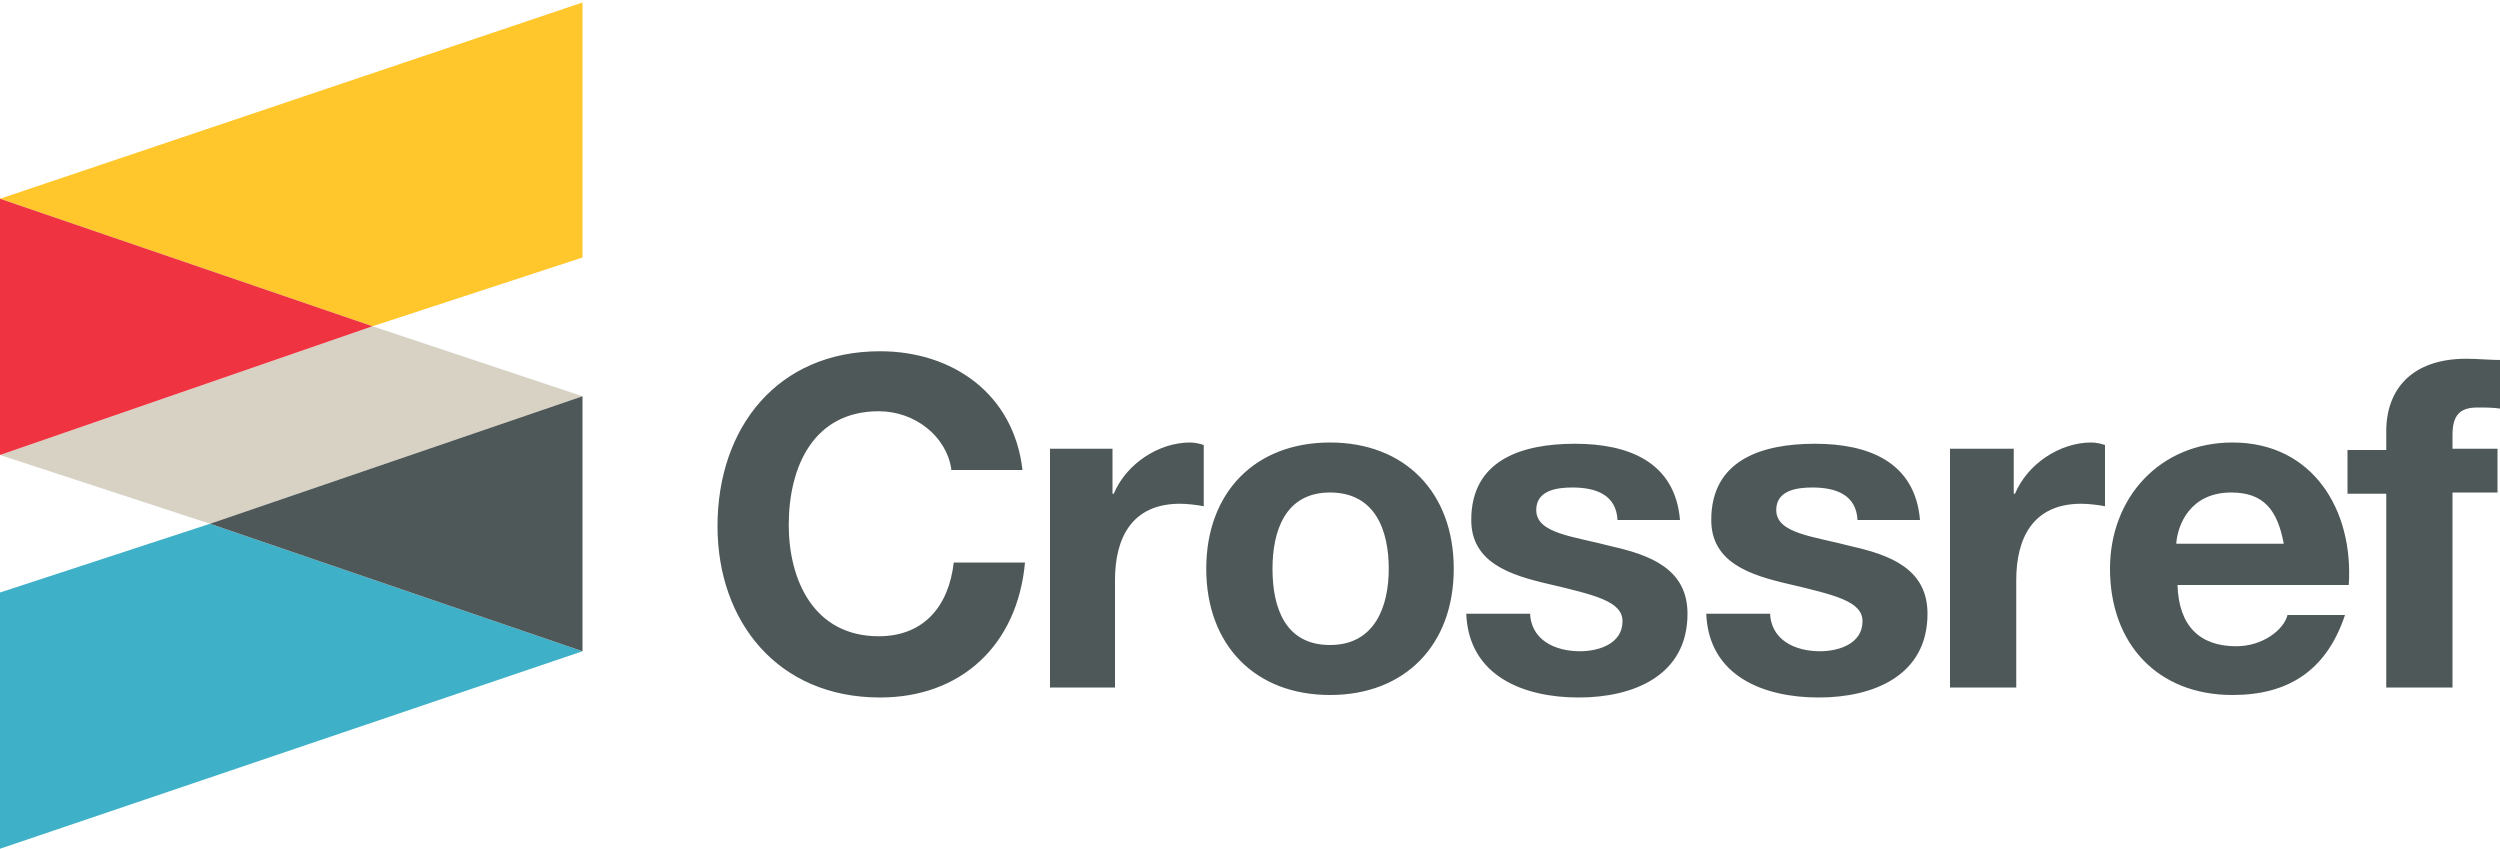
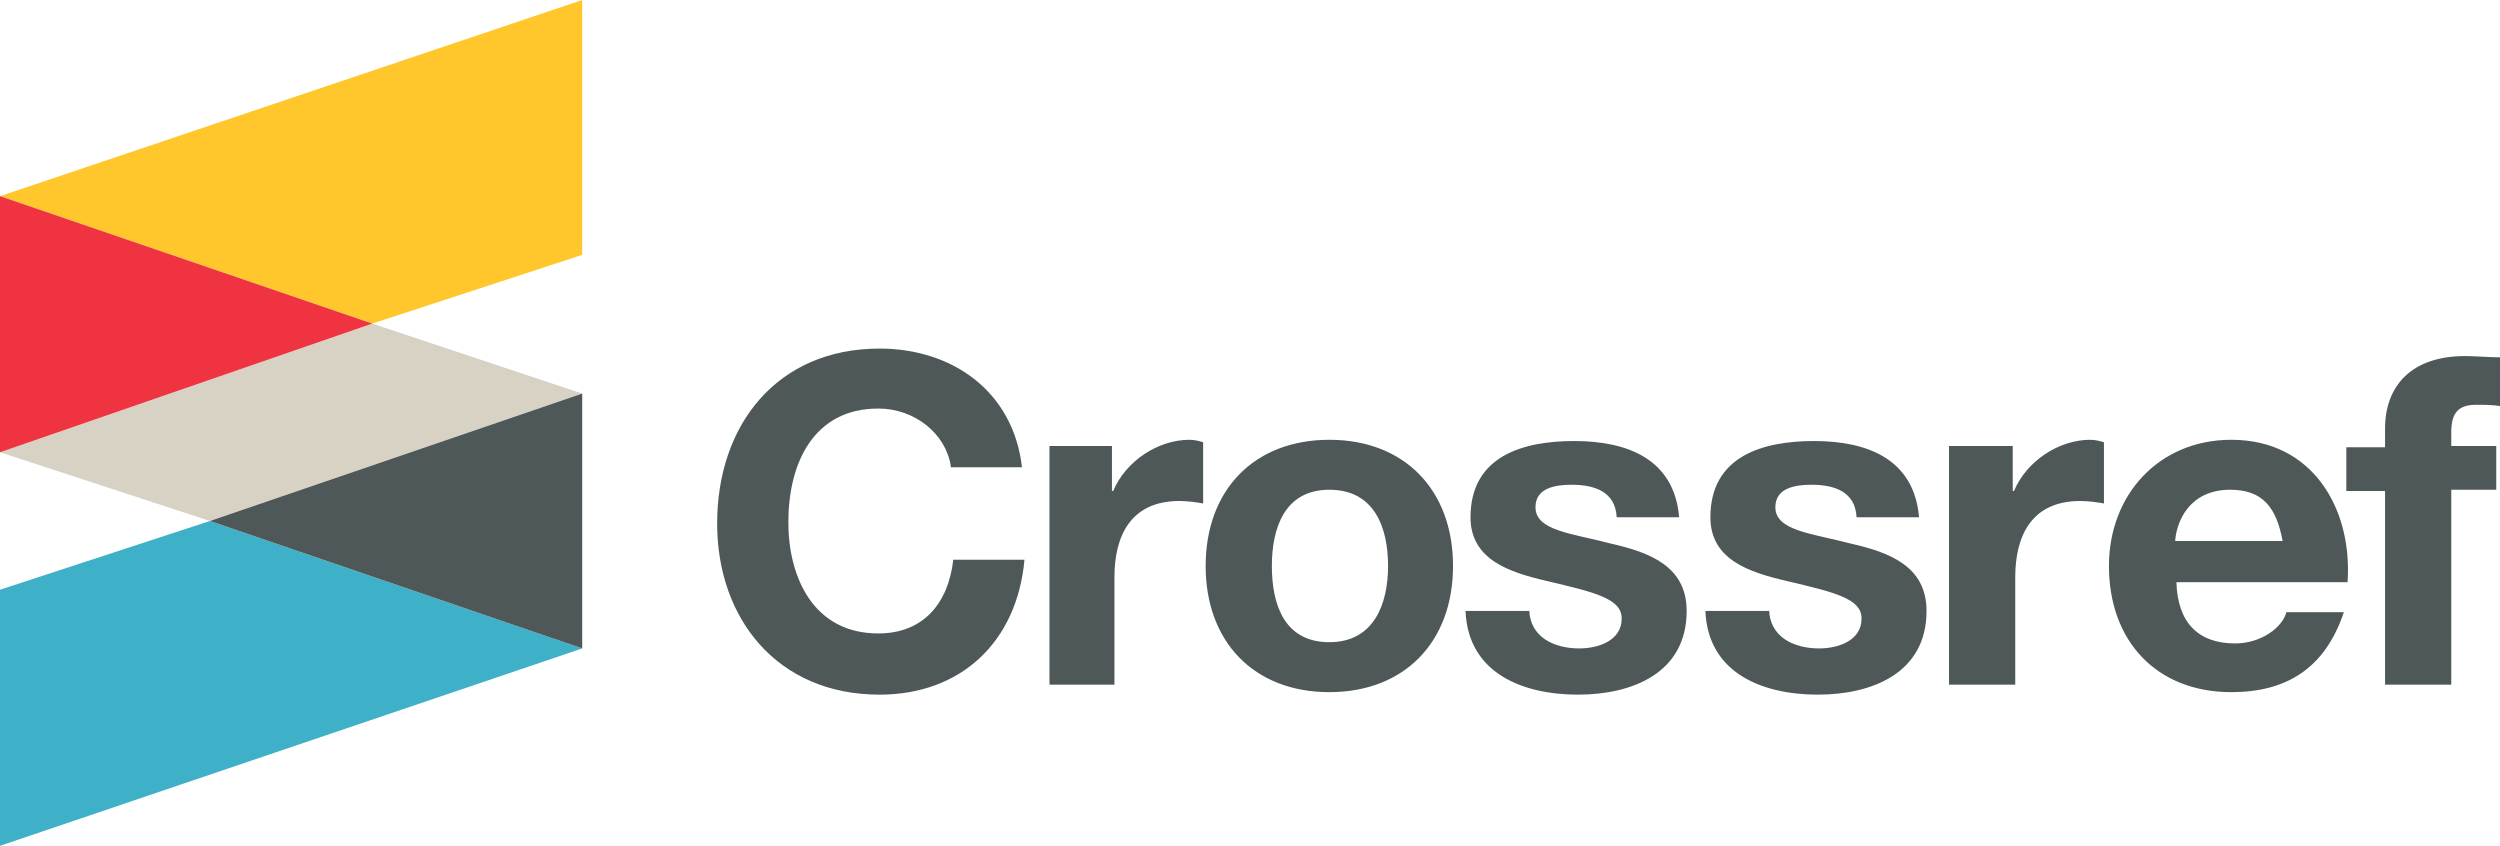
- <svg xmlns="http://www.w3.org/2000/svg" id="Layer_1" viewBox="0 0 200 67.9" height="67.9" width="200">
-   <path d="M76.1 37.5c-.4-2.6-2.9-4.6-5.8-4.6-5.2 0-7.2 4.4-7.2 9.1 0 4.4 2 8.9 7.2 8.9 3.6 0 5.6-2.4 6-5.9H82c-.6 6.6-5.1 10.8-11.6 10.8-8.2 0-13-6.1-13-13.7 0-7.9 4.8-14 13-14 5.8 0 10.7 3.4 11.4 9.5h-5.7zM84 35.9h5v3.6h.1c1-2.4 3.6-4.1 6.1-4.1.4 0 .8.1 1.1.2v4.9c-.5-.1-1.3-.2-1.9-.2-3.9 0-5.2 2.8-5.2 6.1V55H84V35.9zM106.4 35.4c6 0 9.9 4 9.9 10.1s-3.9 10.1-9.9 10.1-9.9-4-9.9-10.1 3.9-10.1 9.9-10.1zm0 16.2c3.6 0 4.7-3.1 4.7-6.1 0-3.1-1.1-6.1-4.7-6.1s-4.6 3.1-4.6 6.1c0 3.1 1 6.1 4.6 6.1zM122.4 48.9c0 2.3 2 3.2 4 3.2 1.5 0 3.4-.6 3.4-2.4 0-1.6-2.2-2.1-6-3-3-.7-6.1-1.7-6.1-5.1 0-4.9 4.2-6.1 8.3-6.1 4.2 0 8 1.4 8.4 6.1h-5c-.1-2-1.7-2.6-3.6-2.6-1.2 0-2.9.2-2.9 1.8 0 1.9 3 2.1 6 2.9 3.1.7 6.1 1.8 6.1 5.4 0 5-4.4 6.7-8.7 6.7-4.4 0-8.8-1.7-9-6.7h5.1zM141.6 48.9c0 2.3 2 3.2 4 3.2 1.5 0 3.4-.6 3.4-2.4 0-1.6-2.2-2.1-6-3-3-.7-6.1-1.7-6.1-5.1 0-4.9 4.2-6.1 8.3-6.1 4.2 0 8 1.4 8.4 6.1h-5c-.1-2-1.7-2.6-3.6-2.6-1.2 0-2.9.2-2.9 1.8 0 1.9 3 2.1 6 2.9 3.1.7 6.1 1.8 6.1 5.4 0 5-4.4 6.7-8.7 6.7-4.4 0-8.8-1.7-9-6.7h5.1zM156.1 35.9h5v3.6h.1c1-2.4 3.6-4.1 6.1-4.1.4 0 .8.1 1.1.2v4.9c-.5-.1-1.3-.2-1.9-.2-3.9 0-5.2 2.8-5.2 6.1V55H156V35.9zM174.2 46.8c.1 3.3 1.8 4.9 4.7 4.9 2.1 0 3.8-1.3 4.1-2.5h4.6c-1.5 4.5-4.6 6.4-9 6.4-6 0-9.8-4.1-9.8-10.1 0-5.7 4-10.1 9.8-10.1 6.5 0 9.7 5.5 9.3 11.4h-13.7zm8.5-3.3c-.5-2.7-1.6-4.1-4.2-4.1-3.3 0-4.3 2.6-4.4 4.1h8.6zM190.9 39.5h-3.1V36h3.1v-1.5c0-3.4 2.1-5.8 6.4-5.8.9 0 1.9.1 2.8.1v3.9c-.6-.1-1.3-.1-1.9-.1-1.4 0-2 .6-2 2.2v1.1h3.6v3.5h-3.6V55h-5.3V39.5z" fill="#4F5858" />
-   <path d="M0 67.9V47.4l16.8-5.5 29.8 10.2z" fill="#3EB1C8" />
-   <path d="M29.8 26.1L0 36.4l16.8 5.5 29.8-10.2z" fill="#D8D2C4" />
-   <path d="M16.8 41.9l29.8-10.2v20.4z" fill="#4F5858" />
-   <path d="M46.6.2v20.4l-16.8 5.5L0 15.9z" fill="#FFC72C" />
-   <path d="M29.8 26.1L0 36.4V15.9z" fill="#EF3340" />
+ <svg xmlns="http://www.w3.org/2000/svg" viewBox="0 0 200.1 67.7" height="67.7" width="200.1">
+   <path d="M76.1 37.3c-.4-2.6-2.9-4.6-5.8-4.6-5.2 0-7.2 4.4-7.2 9.1 0 4.4 2 8.9 7.2 8.9 3.6 0 5.6-2.4 6-5.9H82c-.6 6.6-5.1 10.8-11.6 10.8-8.2 0-13-6.1-13-13.7 0-7.9 4.8-14 13-14 5.8 0 10.7 3.4 11.4 9.5h-5.7zm7.9-1.6h5v3.6h.1c1-2.4 3.6-4.1 6.1-4.1.4 0 .8.1 1.1.2v4.9c-.5-.1-1.3-.2-1.9-.2-3.9 0-5.2 2.8-5.2 6.1v8.6H84zm22.4-.5c6 0 9.9 4 9.9 10.1s-3.9 10.1-9.9 10.1-9.9-4-9.9-10.1 3.9-10.1 9.9-10.1zm0 16.2c3.6 0 4.7-3.1 4.7-6.1 0-3.1-1.1-6.1-4.7-6.1s-4.6 3.1-4.6 6.1c0 3.1 1 6.1 4.6 6.1zm16-2.7c0 2.3 2 3.2 4 3.2 1.5 0 3.4-.6 3.4-2.4 0-1.6-2.2-2.1-6-3-3-.7-6.1-1.7-6.1-5.1 0-4.9 4.2-6.1 8.3-6.1 4.2 0 8 1.4 8.4 6.1h-5c-.1-2-1.7-2.6-3.6-2.6-1.2 0-2.9.2-2.9 1.8 0 1.9 3 2.1 6 2.9 3.1.7 6.1 1.8 6.1 5.4 0 5-4.4 6.7-8.7 6.7-4.4 0-8.8-1.7-9-6.7h5.1zm19.2 0c0 2.3 2 3.2 4 3.2 1.5 0 3.4-.6 3.4-2.4 0-1.6-2.2-2.1-6-3-3-.7-6.1-1.7-6.1-5.1 0-4.9 4.2-6.1 8.3-6.1 4.2 0 8 1.4 8.4 6.1h-5c-.1-2-1.7-2.6-3.6-2.6-1.2 0-2.9.2-2.9 1.8 0 1.9 3 2.1 6 2.9 3.1.7 6.1 1.8 6.1 5.4 0 5-4.4 6.7-8.7 6.7-4.4 0-8.8-1.7-9-6.7h5.1zm14.5-13h5v3.6h.1c1-2.4 3.6-4.1 6.1-4.1.4 0 .8.1 1.1.2v4.9c-.5-.1-1.3-.2-1.9-.2-3.9 0-5.2 2.8-5.2 6.1v8.6H156V35.7zm18.1 10.9c.1 3.3 1.8 4.9 4.7 4.9 2.1 0 3.8-1.3 4.1-2.5h4.6c-1.5 4.5-4.6 6.4-9 6.4-6 0-9.8-4.1-9.8-10.1 0-5.7 4-10.1 9.8-10.1 6.5 0 9.7 5.5 9.3 11.4zm8.5-3.3c-.5-2.7-1.6-4.1-4.2-4.1-3.3 0-4.3 2.6-4.4 4.1zm8.2-4h-3.1v-3.5h3.1v-1.5c0-3.4 2.1-5.8 6.4-5.8.9 0 1.9.1 2.8.1v3.9c-.6-.1-1.3-.1-1.9-.1-1.4 0-2 .6-2 2.2v1.1h3.6v3.5h-3.6v15.6h-5.3z" fill="#4f5858" />
+   <path d="M0 67.7V47.2l16.8-5.5 29.8 10.2z" fill="#3eb1c8" />
+   <path d="M29.8 25.9L0 36.2l16.8 5.5 29.8-10.2z" fill="#d8d2c4" />
+   <path d="M16.8 41.7l29.8-10.2v20.4z" fill="#4f5858" />
+   <path d="M46.6 0v20.4l-16.8 5.5L0 15.7z" fill="#ffc72c" />
+   <path d="M29.8 25.9L0 36.2V15.7z" fill="#ef3340" />
</svg>
